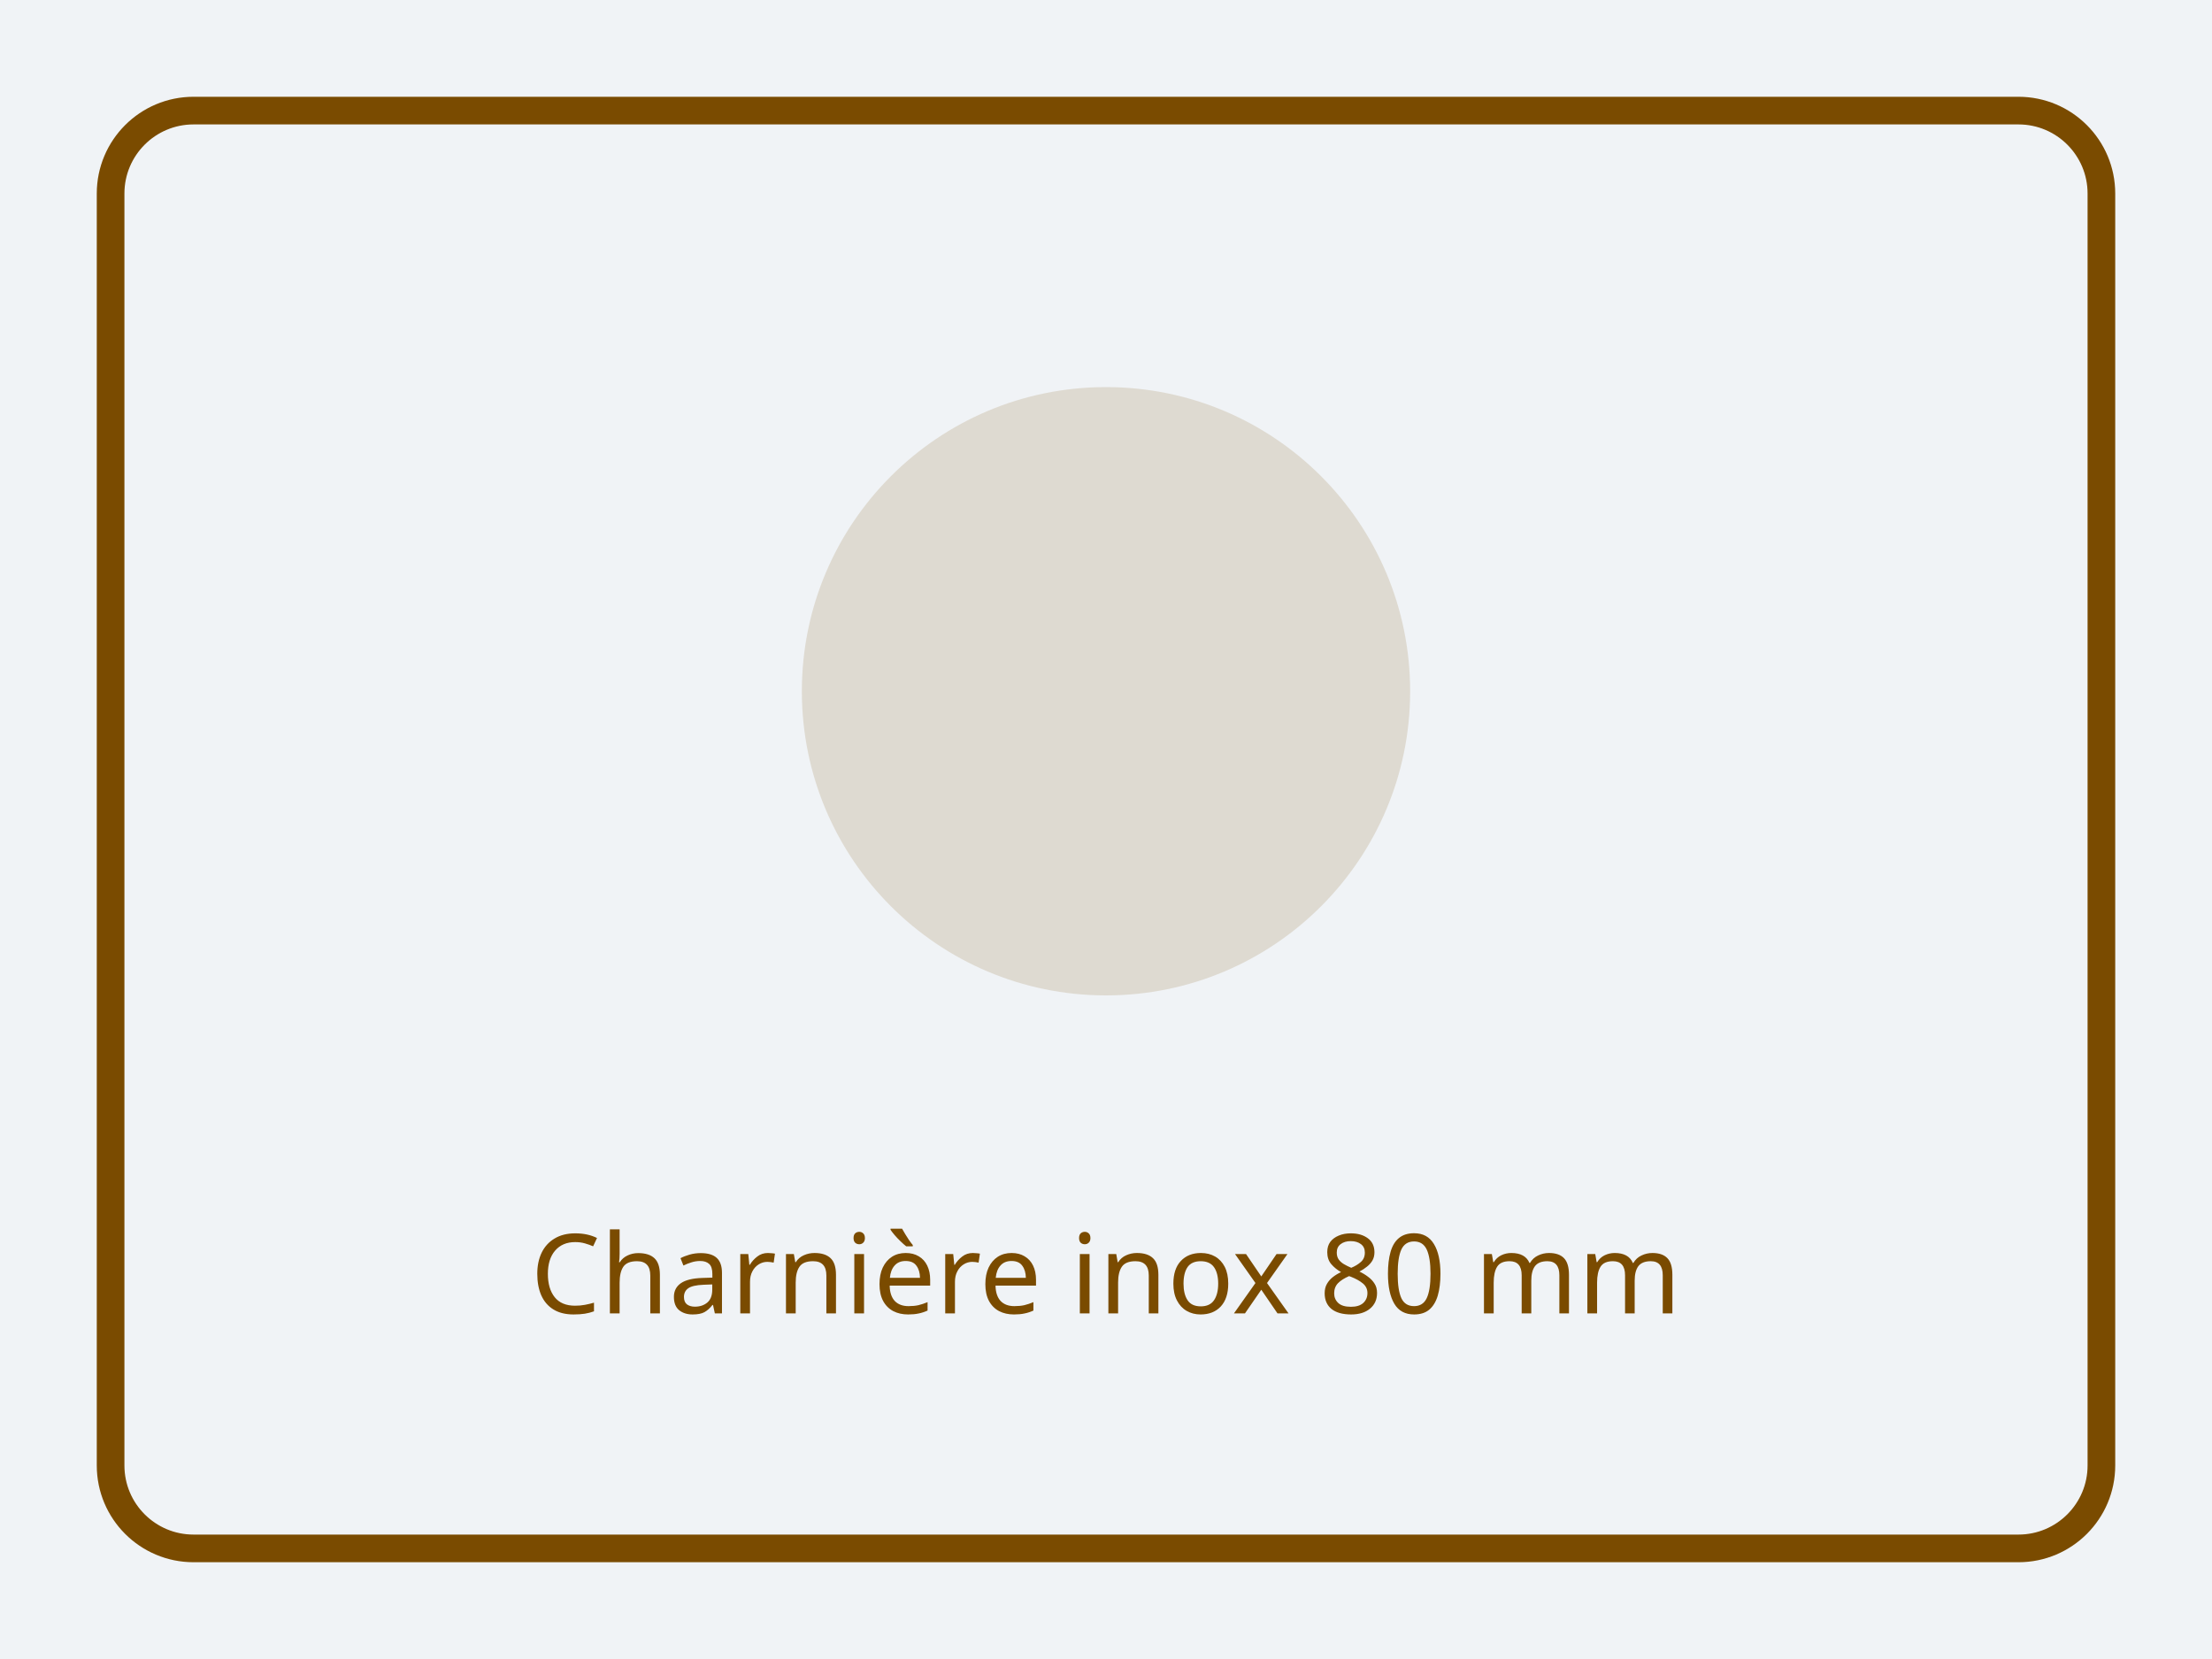
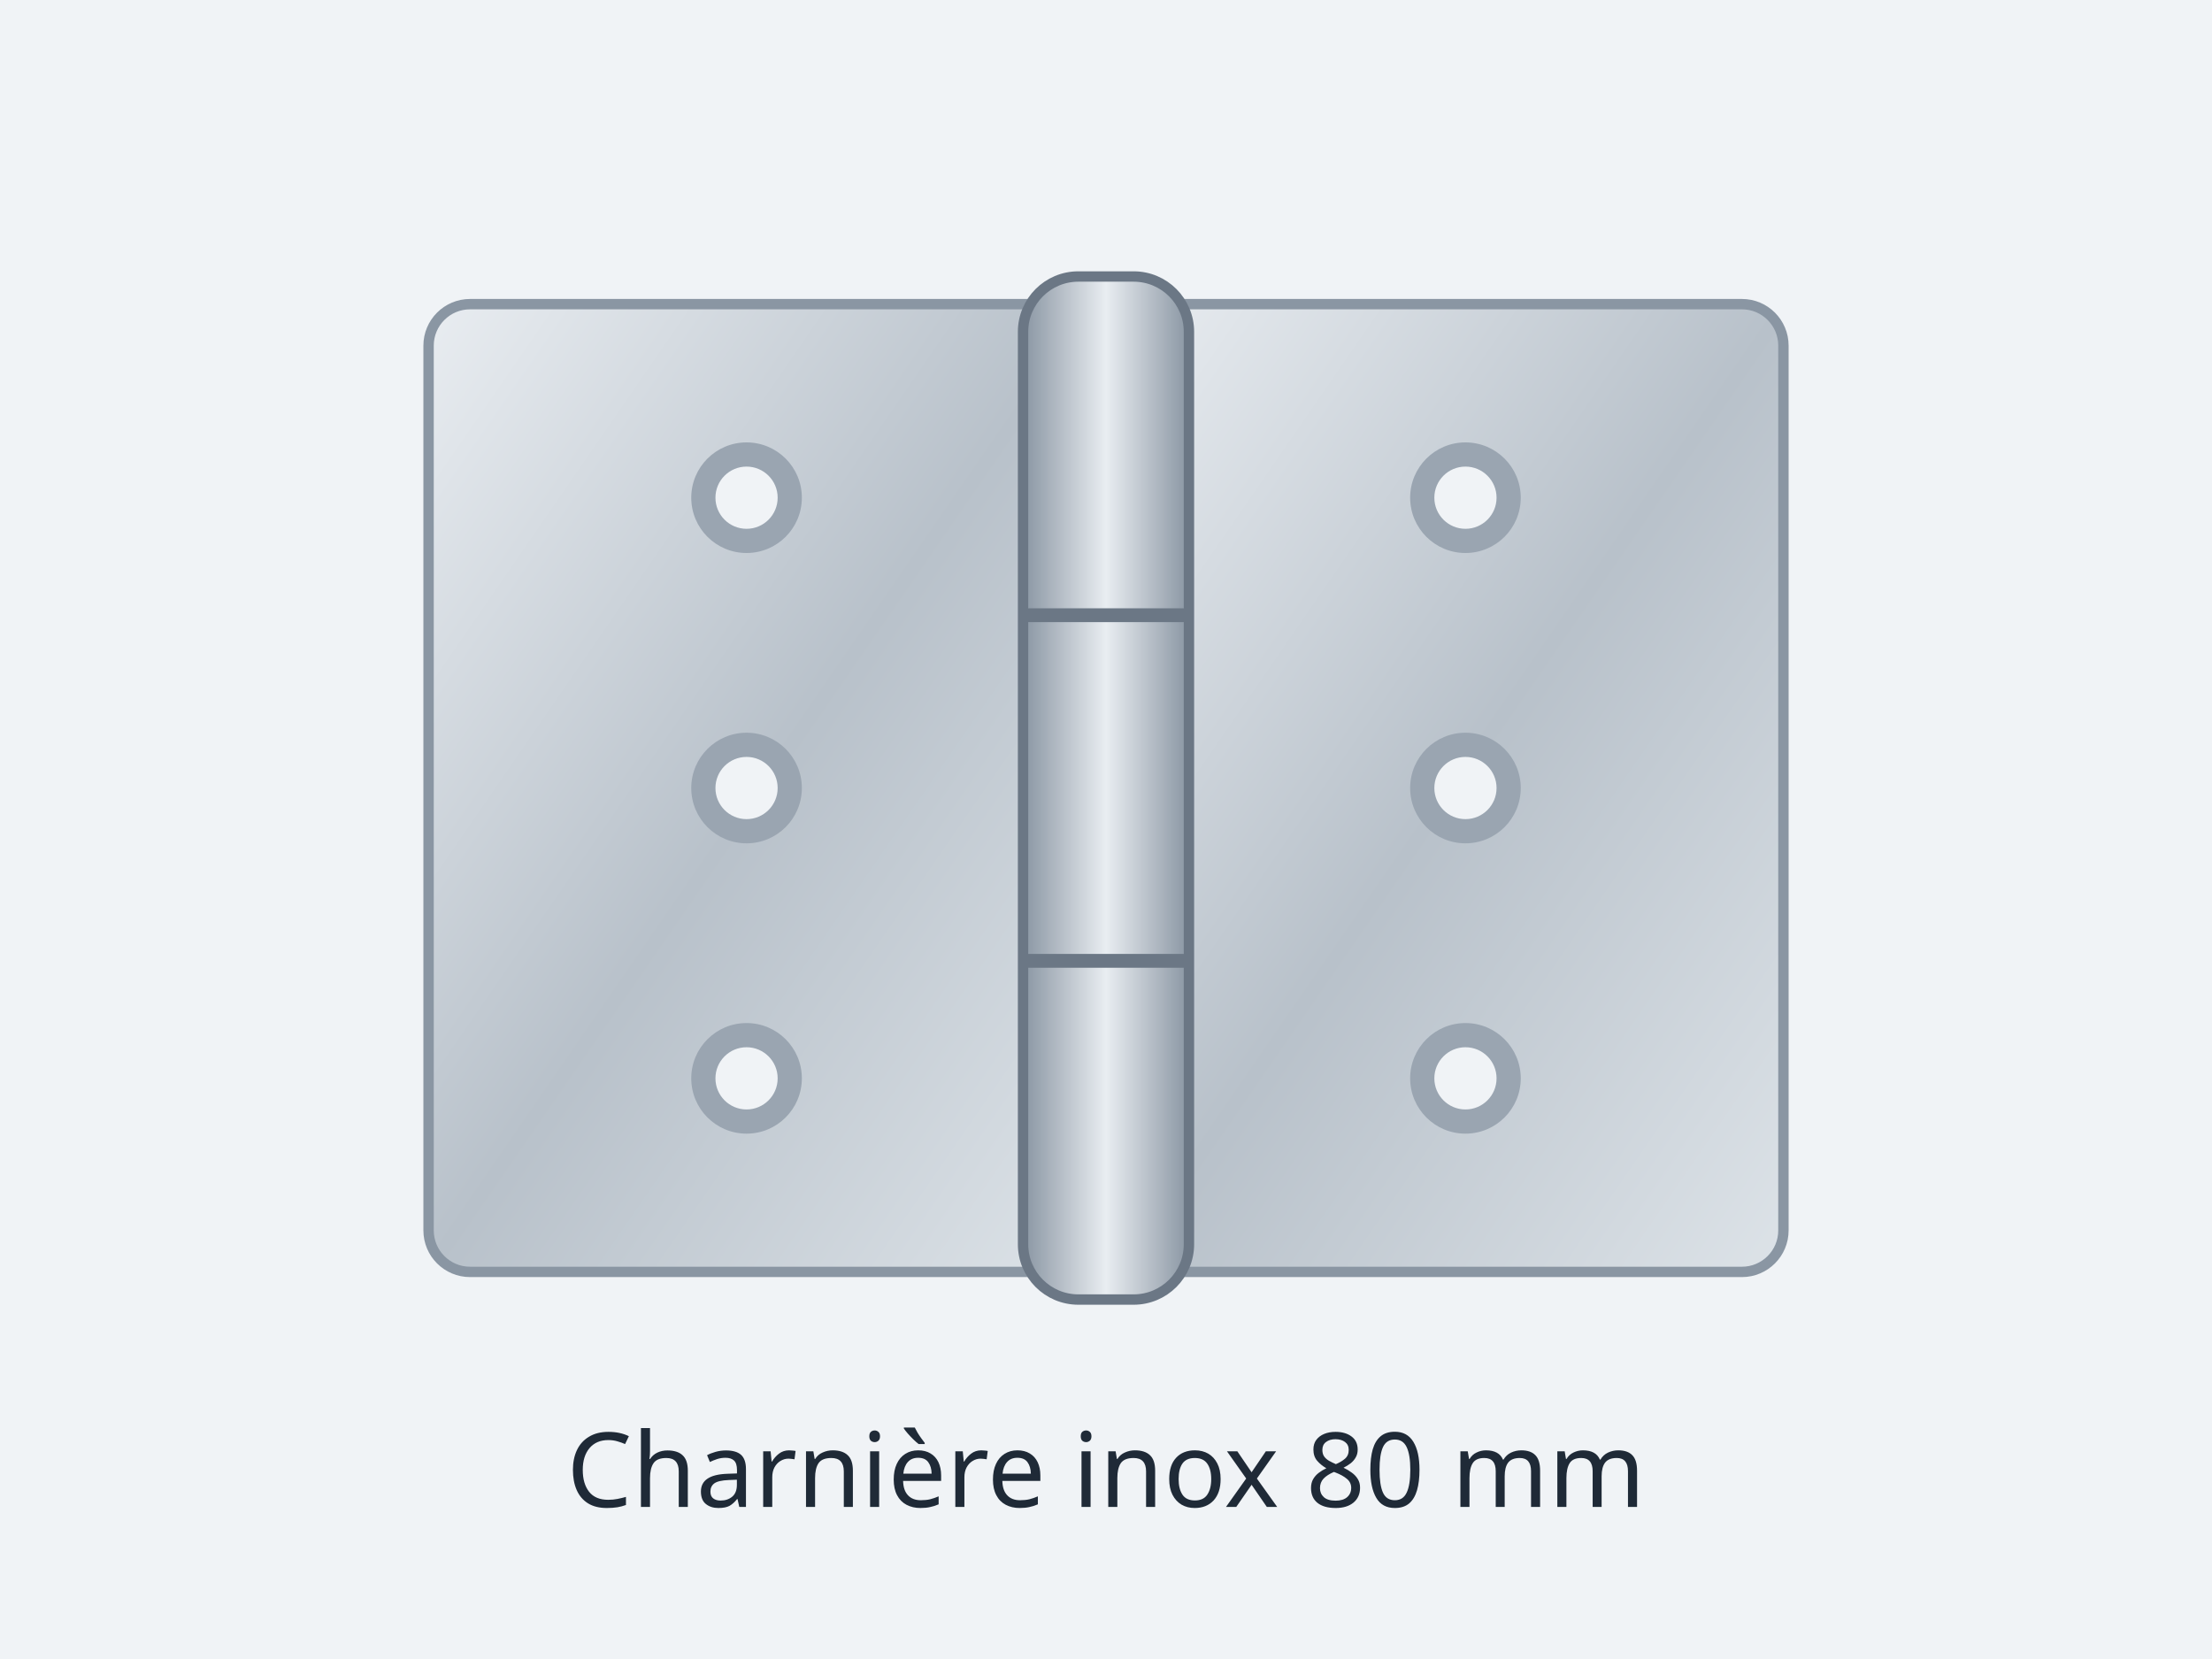
<svg xmlns="http://www.w3.org/2000/svg" width="320" height="240" viewBox="0 0 320 240" role="img" aria-label="Charnière inox 80 mm">
+   <defs>
+     <linearGradient id="inox" x1="0" y1="0" x2="1" y2="1">
+       <stop offset="0" stop-color="#e9edf1" />
+       <stop offset="0.5" stop-color="#b8c1ca" />
+       <stop offset="1" stop-color="#dde3e8" />
+     </linearGradient>
+     <linearGradient id="noeud" x1="0" y1="0" x2="1" y2="0">
+       <stop offset="0" stop-color="#8a96a3" />
+       <stop offset="0.5" stop-color="#e9edf1" />
+       <stop offset="1" stop-color="#8a96a3" />
+     </linearGradient>
+     <g id="trou">
+       <circle r="8" fill="#9aa5b1" />
+       <circle r="4.5" fill="#f0f3f6" />
+     </g>
+   </defs>
  <rect width="320" height="240" fill="#f0f3f6" />
-   <rect x="16" y="16" width="288" height="208" rx="12" fill="none" stroke="#7a4b00" stroke-width="4" />
-   <circle cx="160" cy="100" r="44" fill="#7a4b00" opacity="0.15" />
-   <text x="160" y="190" font-family="system-ui, sans-serif" font-size="16" fill="#7a4b00" text-anchor="middle">Charnière inox 80 mm</text>
+   <rect x="62" y="44" width="96" height="140" rx="6" fill="url(#inox)" stroke="#8a96a3" stroke-width="1.5" />
+   <rect x="162" y="44" width="96" height="140" rx="6" fill="url(#inox)" stroke="#8a96a3" stroke-width="1.5" />
+   <rect x="148" y="40" width="24" height="148" rx="8" fill="url(#noeud)" stroke="#6b7785" stroke-width="1.5" />
+   <path d="M148,89 L172,89 M148,139 L172,139" stroke="#6b7785" stroke-width="2" />
+   <use href="#trou" transform="translate(108 72)" />
+   <use href="#trou" transform="translate(108 114)" />
+   <use href="#trou" transform="translate(108 156)" />
+   <use href="#trou" transform="translate(212 72)" />
+   <use href="#trou" transform="translate(212 114)" />
+   <use href="#trou" transform="translate(212 156)" />
+   <text x="160" y="218" font-family="system-ui, sans-serif" font-size="15" fill="#1f2a37" text-anchor="middle">Charnière inox 80 mm</text>
</svg>
